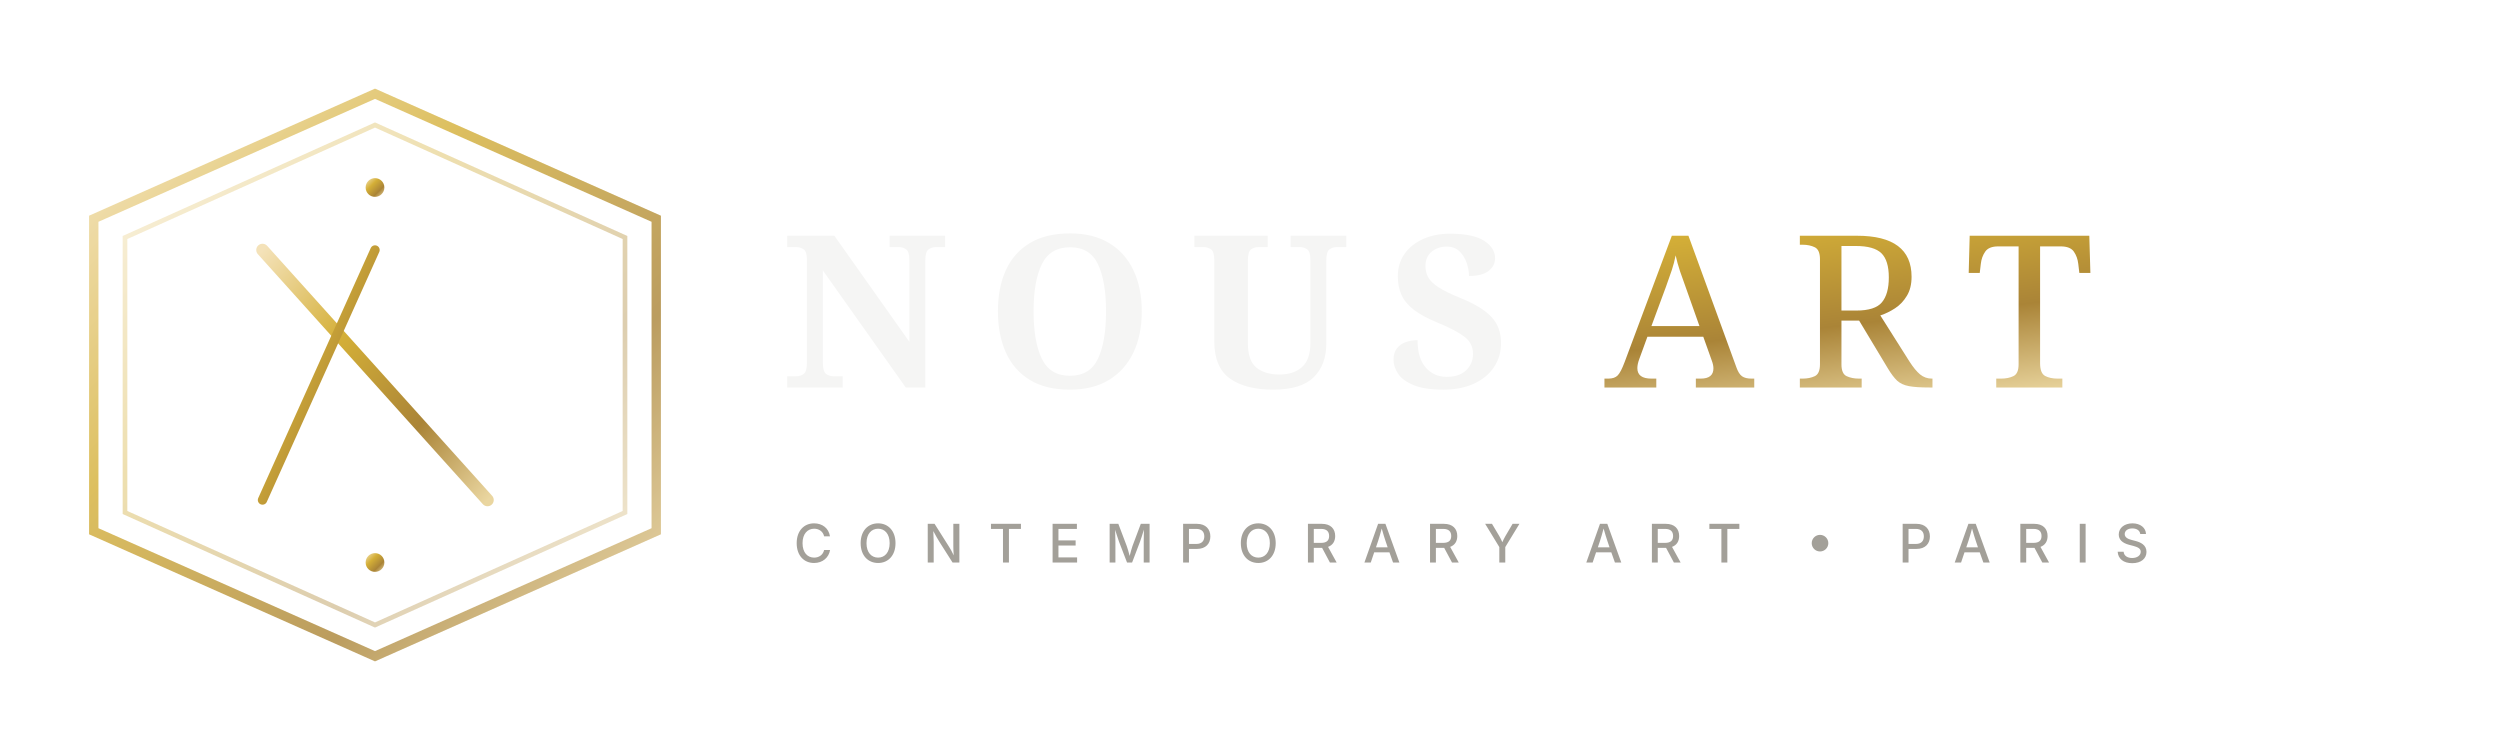
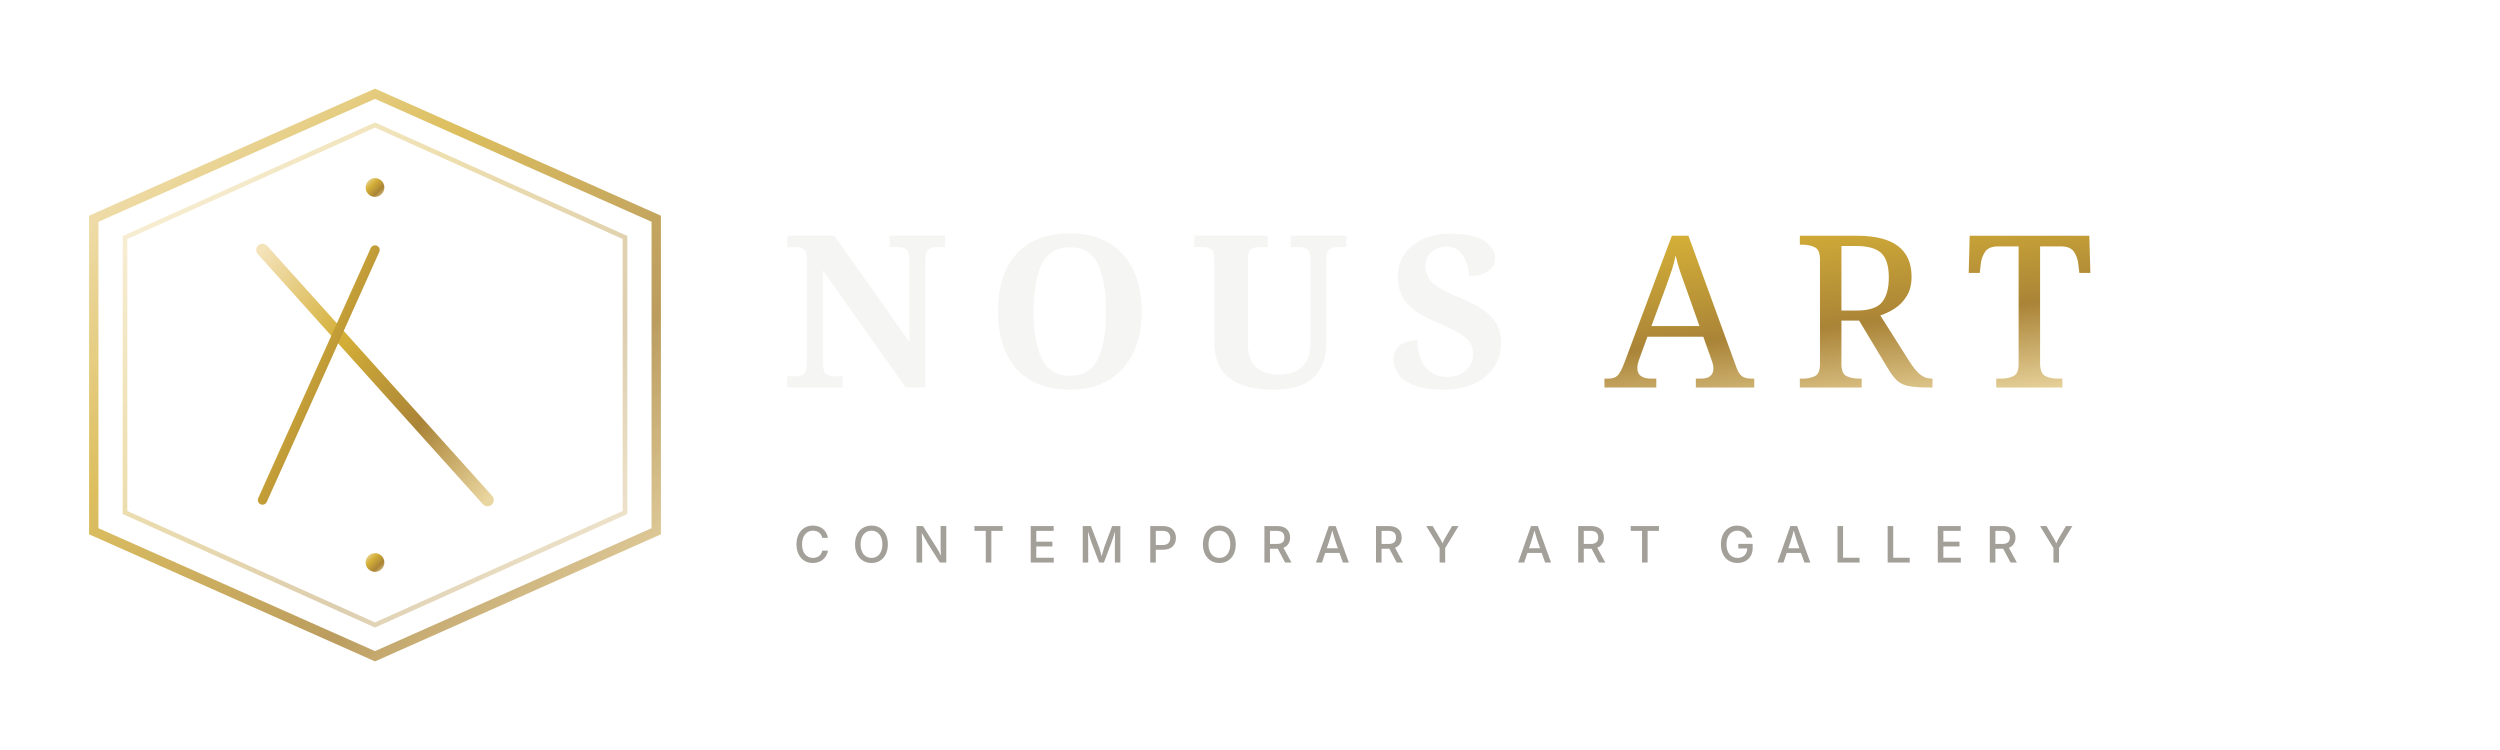
<svg xmlns="http://www.w3.org/2000/svg" viewBox="0 0 400 120" width="400" height="120">
  <defs>
    <linearGradient id="goldGrad" x1="0%" y1="0%" x2="100%" y2="100%">
      <stop offset="0%" stop-color="#F4E2B9" />
      <stop offset="35%" stop-color="#D4AF37" />
      <stop offset="70%" stop-color="#AA8437" />
      <stop offset="100%" stop-color="#EAD6A0" />
    </linearGradient>
    <filter id="goldGlow" x="-20%" y="-20%" width="140%" height="140%">
      <feGaussianBlur stdDeviation="2" result="blur" />
      <feComposite in="SourceGraphic" in2="blur" operator="over" />
    </filter>
  </defs>
  <g transform="translate(10, 10)">
    <polygon points="50,5 95,25 95,75 50,95 5,75 5,25" fill="none" stroke="url(#goldGrad)" stroke-width="1.5" opacity="0.8" />
    <polygon points="50,10 90,28 90,72 50,90 10,72 10,28" fill="none" stroke="url(#goldGrad)" stroke-width="0.75" opacity="0.4" />
    <line x1="32" y1="30" x2="32" y2="70" stroke="url(#goldGrad)" stroke-width="2.5" stroke-linecap="round" />
    <line x1="32" y1="30" x2="68" y2="70" stroke="url(#goldGrad)" stroke-width="2" stroke-linecap="round" />
    <line x1="68" y1="70" x2="68" y2="30" stroke="url(#goldGrad)" stroke-width="2.5" stroke-linecap="round" />
    <line x1="32" y1="70" x2="50" y2="30" stroke="url(#goldGrad)" stroke-width="1.5" stroke-linecap="round" />
    <line x1="40" y1="52" x2="62" y2="52" stroke="url(#goldGrad)" stroke-width="1.5" stroke-linecap="round" />
    <circle cx="50" cy="20" r="1.5" fill="url(#goldGrad)" />
    <circle cx="50" cy="80" r="1.5" fill="url(#goldGrad)" />
  </g>
  <g transform="translate(125, 30)">
    <text x="0" y="32" font-family="'Cormorant Garamond', 'Cinzel', 'Didot', 'Playfair Display', serif" font-size="34" font-weight="600" letter-spacing="6" fill="#F5F5F4">
      NOUS <tspan fill="url(#goldGrad)" font-weight="400">ART</tspan>
    </text>
    <line x1="0" y1="46" x2="220" y2="46" stroke="url(#goldGrad)" stroke-width="0.8" opacity="0.6" />
-     <text x="2" y="60" font-family="'Plus Jakarta Sans', 'Inter', sans-serif" font-size="8.5" font-weight="500" letter-spacing="4" fill="#A3A099">
-       CONTEMPORARY ART • PARIS
+     <text x="2" y="60" font-family="'Plus Jakarta Sans', 'Inter', sans-serif" font-size="8" font-weight="500" letter-spacing="3.5" fill="#A3A099">
+       CONTEMPORARY ART GALLERY
    </text>
  </g>
</svg>
